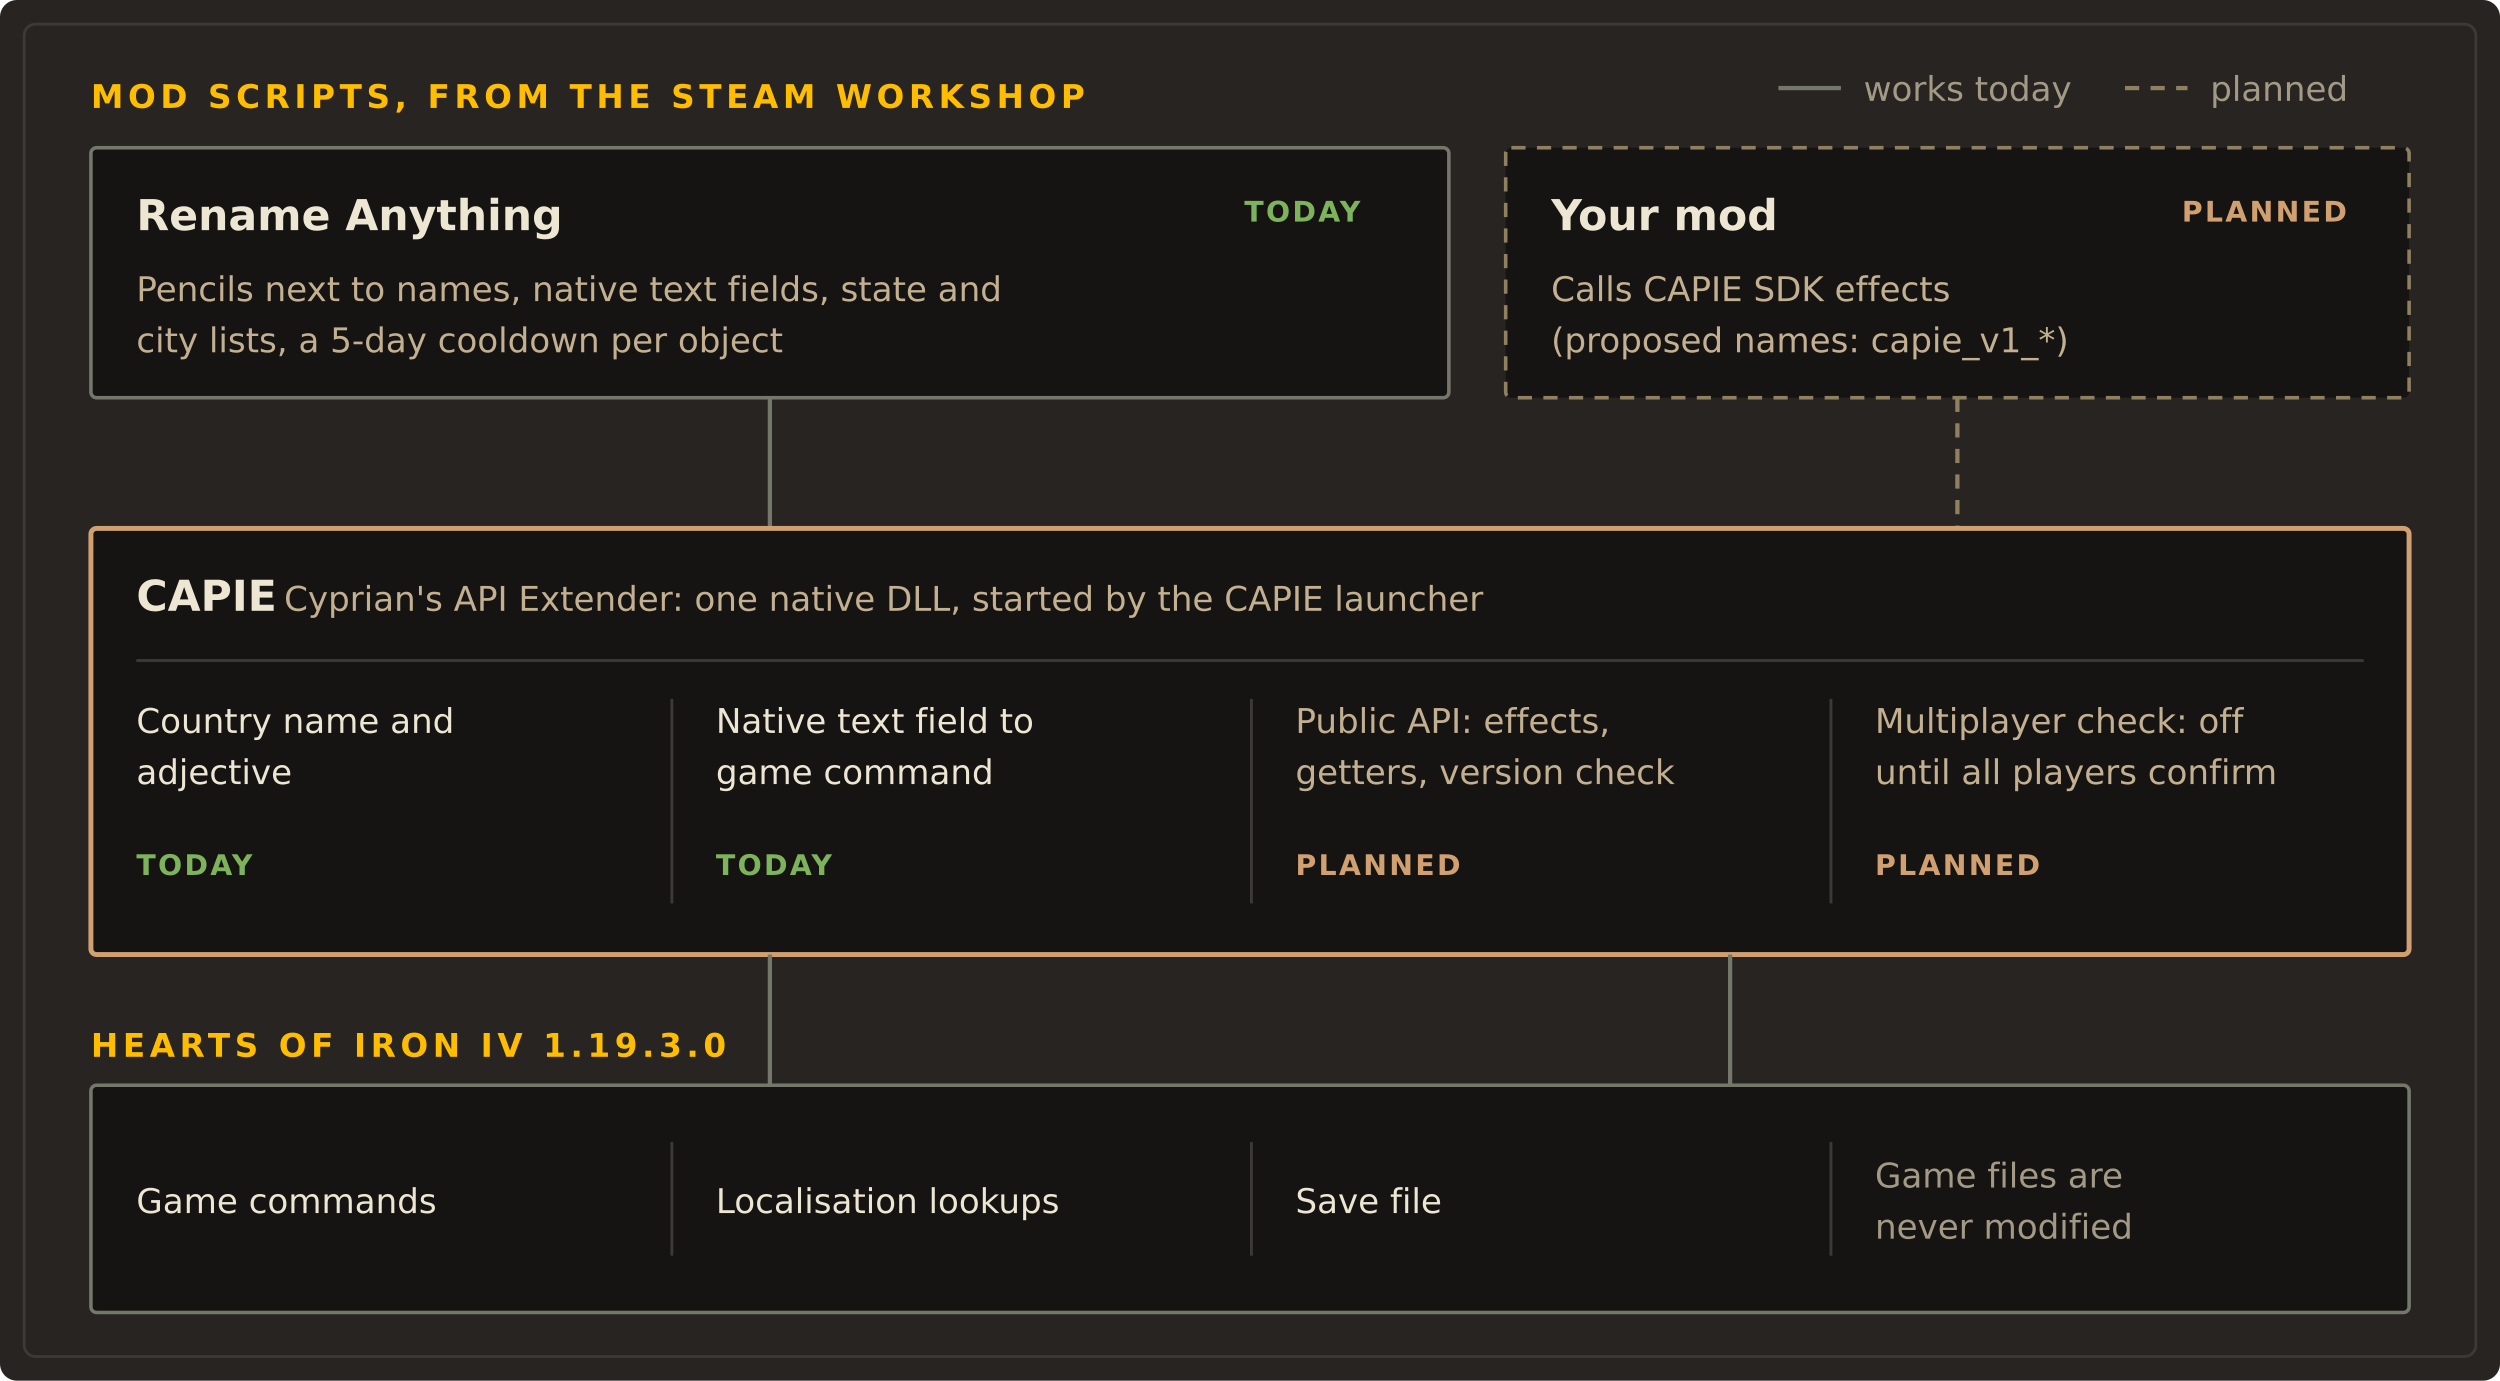
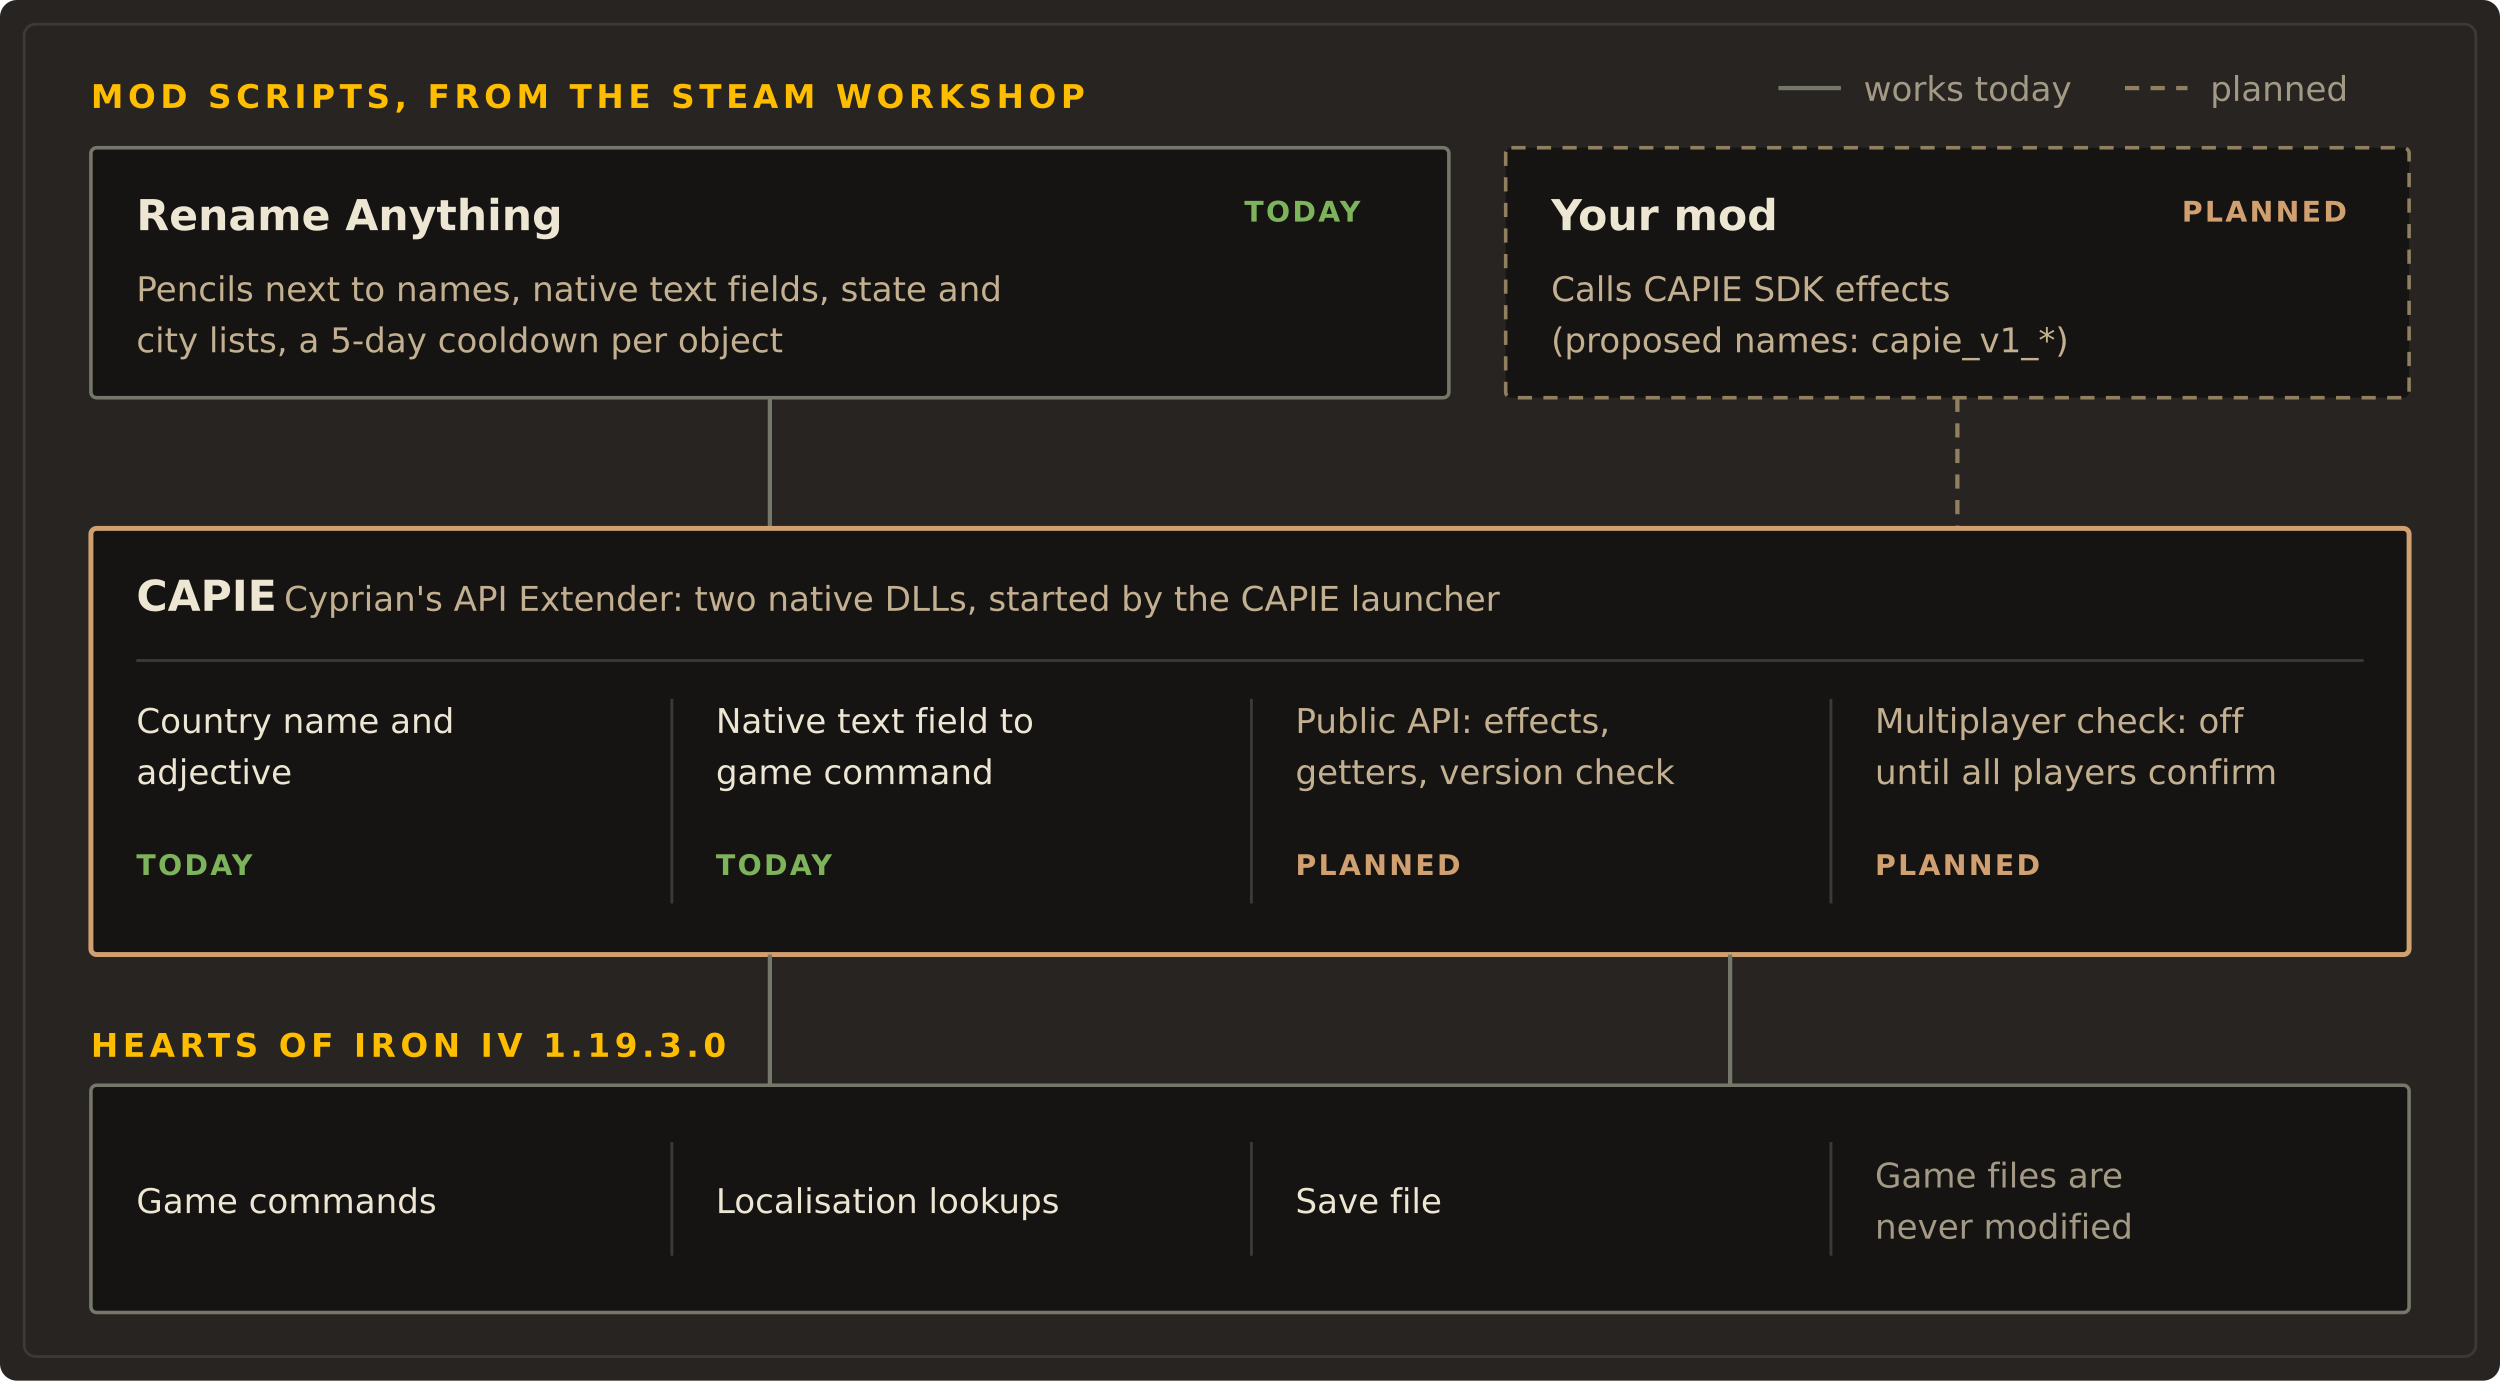
<svg xmlns="http://www.w3.org/2000/svg" viewBox="0 0 880 486" width="880" height="486" role="img" aria-labelledby="t d">
  <style>
    .canvas{fill:#272421}
    .rim{fill:none;stroke:#3c3936;stroke-width:1}
    .caps{font:700 11.5px Ubuntu,'Segoe UI','DejaVu Sans',Verdana,sans-serif;letter-spacing:.14em;fill:#ffbd00}
    .title{font:700 15px Ubuntu,'Segoe UI','DejaVu Sans',Verdana,sans-serif;fill:#ece6d3}
    .body{font:400 12px Ubuntu,'Segoe UI','DejaVu Sans',Verdana,sans-serif;fill:#c3b091}
    .item{font:400 12px Ubuntu,'Segoe UI','DejaVu Sans',Verdana,sans-serif;fill:#ece6d3}
    .item-plan{font:400 12px Ubuntu,'Segoe UI','DejaVu Sans',Verdana,sans-serif;fill:#c3b091}
    .cap{font:400 12px Ubuntu,'Segoe UI','DejaVu Sans',Verdana,sans-serif;fill:#a39a86}
    .tag{font:700 10px Ubuntu,'Segoe UI','DejaVu Sans',Verdana,sans-serif;letter-spacing:.08em}
    .t-today{fill:#7db35a}
    .t-plan{fill:#d0a070}
    .node{fill:#161412;stroke:#76776b;stroke-width:1.25}
    .node-plan{fill:#161412;stroke:#908060;stroke-width:1.25;stroke-dasharray:5 4}
    .native{fill:#161412;stroke:#d0a070;stroke-width:1.75}
    .div{stroke:#3c3936;stroke-width:1}
    .wire{stroke:#76776b;stroke-width:1.5;fill:none}
    .wire-plan{stroke:#908060;stroke-width:1.5;fill:none;stroke-dasharray:5 4}
  </style>
  <rect class="canvas" width="880" height="486" rx="6" />
  <rect class="rim" x="8.5" y="8.5" width="863" height="469" rx="4" />
  <g transform="translate(626 26)">
    <line x1="0" y1="5" x2="22" y2="5" stroke="#76776b" stroke-width="1.5" />
    <text class="cap" x="30" y="9.5">works today</text>
    <line x1="122" y1="5" x2="144" y2="5" stroke="#908060" stroke-width="1.5" stroke-dasharray="5 4" />
    <text class="cap" x="152" y="9.5">planned</text>
  </g>
  <text class="caps" x="32" y="38">MOD SCRIPTS, FROM THE STEAM WORKSHOP</text>
  <rect class="node" x="32" y="52" width="478" height="88" rx="2" />
  <text class="title" x="48" y="81">Rename Anything</text>
  <text class="tag t-today" x="438" y="78">TODAY</text>
  <text class="body" x="48" y="106">Pencils next to names, native text fields, state and</text>
  <text class="body" x="48" y="124">city lists, a 5-day cooldown per object</text>
  <rect class="node-plan" x="530" y="52" width="318" height="88" rx="2" />
  <text class="title" x="546" y="81">Your mod</text>
  <text class="tag t-plan" x="768" y="78">PLANNED</text>
  <text class="body" x="546" y="106">Calls CAPIE SDK effects</text>
  <text class="body" x="546" y="124">(proposed names: capie_v1_*)</text>
  <line class="wire" x1="271" y1="140" x2="271" y2="186" />
  <line class="wire-plan" x1="689" y1="140" x2="689" y2="186" />
  <rect class="native" x="32" y="186" width="816" height="150" rx="2" />
  <text class="title" x="48" y="215">CAPIE</text>
-   <text class="body" x="100" y="215">Cyprian's API Extender: one native DLL, started by the CAPIE launcher</text>
+   <text class="body" x="100" y="215">Cyprian's API Extender: two native DLLs, started by the CAPIE launcher</text>
  <line class="div" x1="48" y1="232.5" x2="832" y2="232.5" />
  <text class="item" x="48" y="258">Country name and</text>
  <text class="item" x="48" y="276">adjective</text>
  <text class="tag t-today" x="48" y="308">TODAY</text>
  <line class="div" x1="236.5" y1="246" x2="236.5" y2="318" />
  <text class="item" x="252" y="258">Native text field to</text>
  <text class="item" x="252" y="276">game command</text>
  <text class="tag t-today" x="252" y="308">TODAY</text>
  <line class="div" x1="440.5" y1="246" x2="440.5" y2="318" />
  <text class="item-plan" x="456" y="258">Public API: effects,</text>
  <text class="item-plan" x="456" y="276">getters, version check</text>
  <text class="tag t-plan" x="456" y="308">PLANNED</text>
  <line class="div" x1="644.5" y1="246" x2="644.5" y2="318" />
  <text class="item-plan" x="660" y="258">Multiplayer check: off</text>
  <text class="item-plan" x="660" y="276">until all players confirm</text>
  <text class="tag t-plan" x="660" y="308">PLANNED</text>
  <line class="wire" x1="271" y1="336" x2="271" y2="382" />
  <line class="wire" x1="609" y1="336" x2="609" y2="382" />
  <text class="caps" x="32" y="372">HEARTS OF IRON IV 1.19.3.0</text>
  <rect class="node" x="32" y="382" width="816" height="80" rx="2" />
  <text class="item" x="48" y="427">Game commands</text>
  <line class="div" x1="236.5" y1="402" x2="236.5" y2="442" />
  <text class="item" x="252" y="427">Localisation lookups</text>
  <line class="div" x1="440.5" y1="402" x2="440.5" y2="442" />
  <text class="item" x="456" y="427">Save file</text>
  <line class="div" x1="644.5" y1="402" x2="644.5" y2="442" />
  <text class="cap" x="660" y="418">Game files are</text>
  <text class="cap" x="660" y="436">never modified</text>
</svg>
